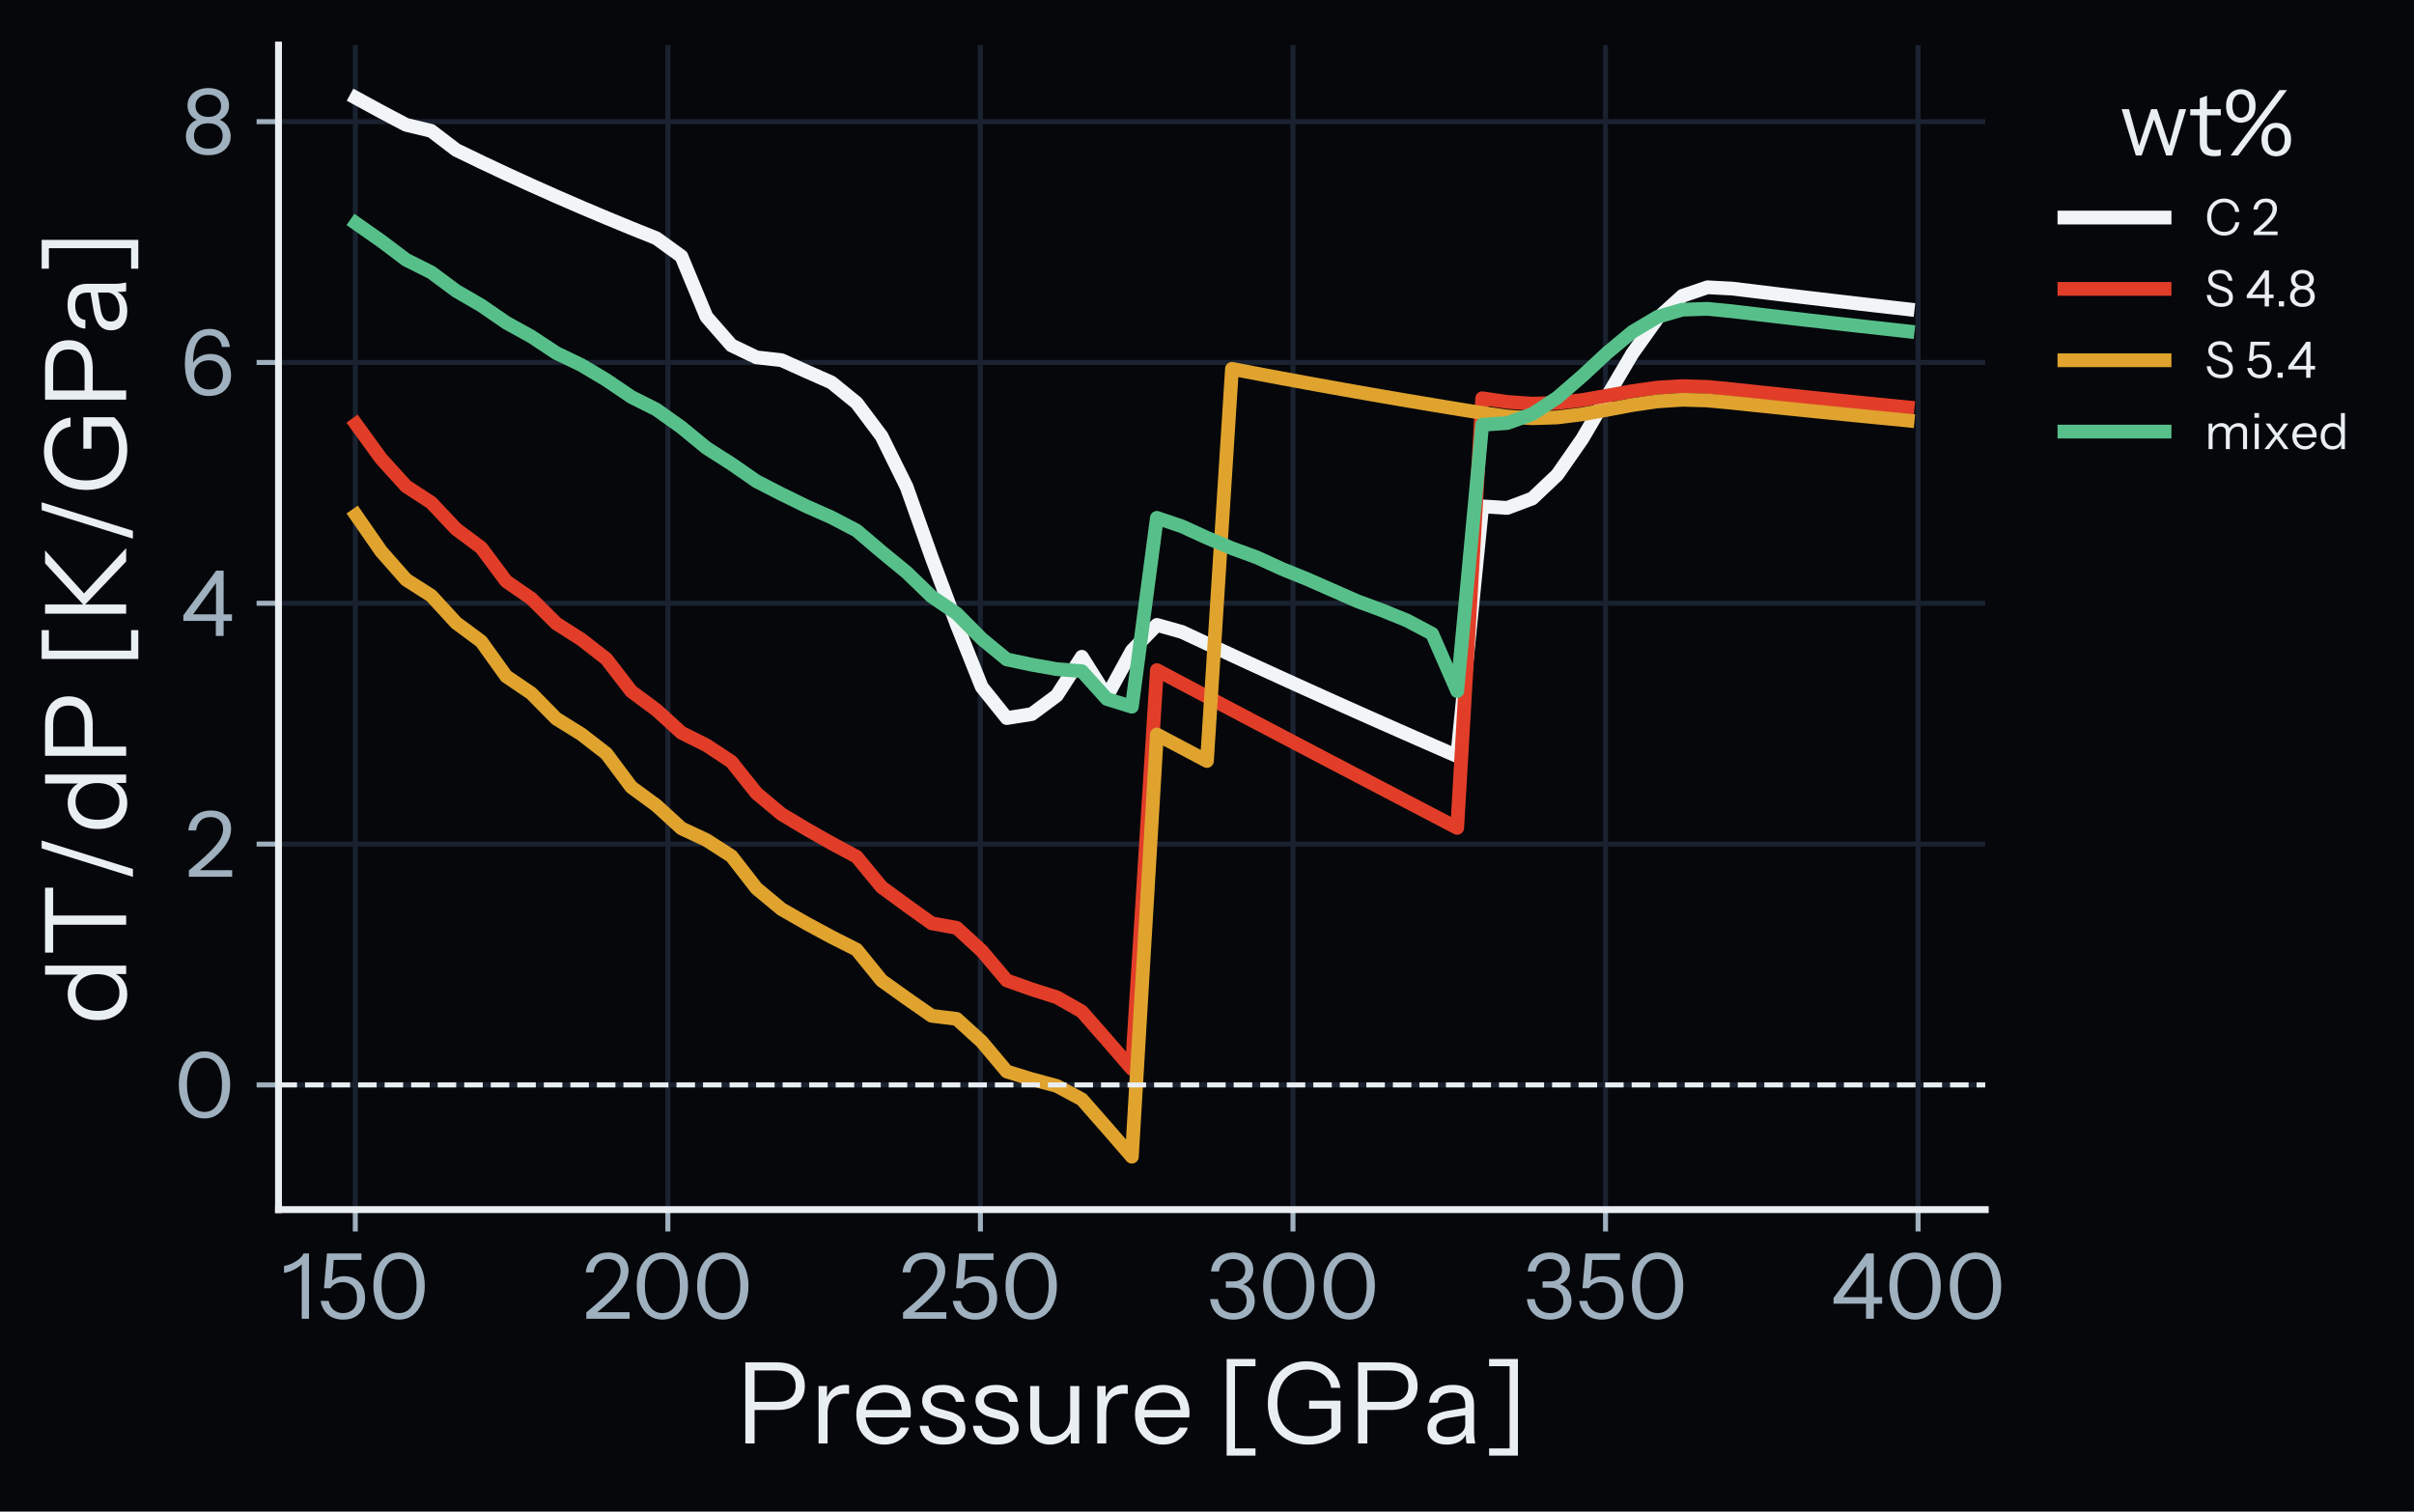
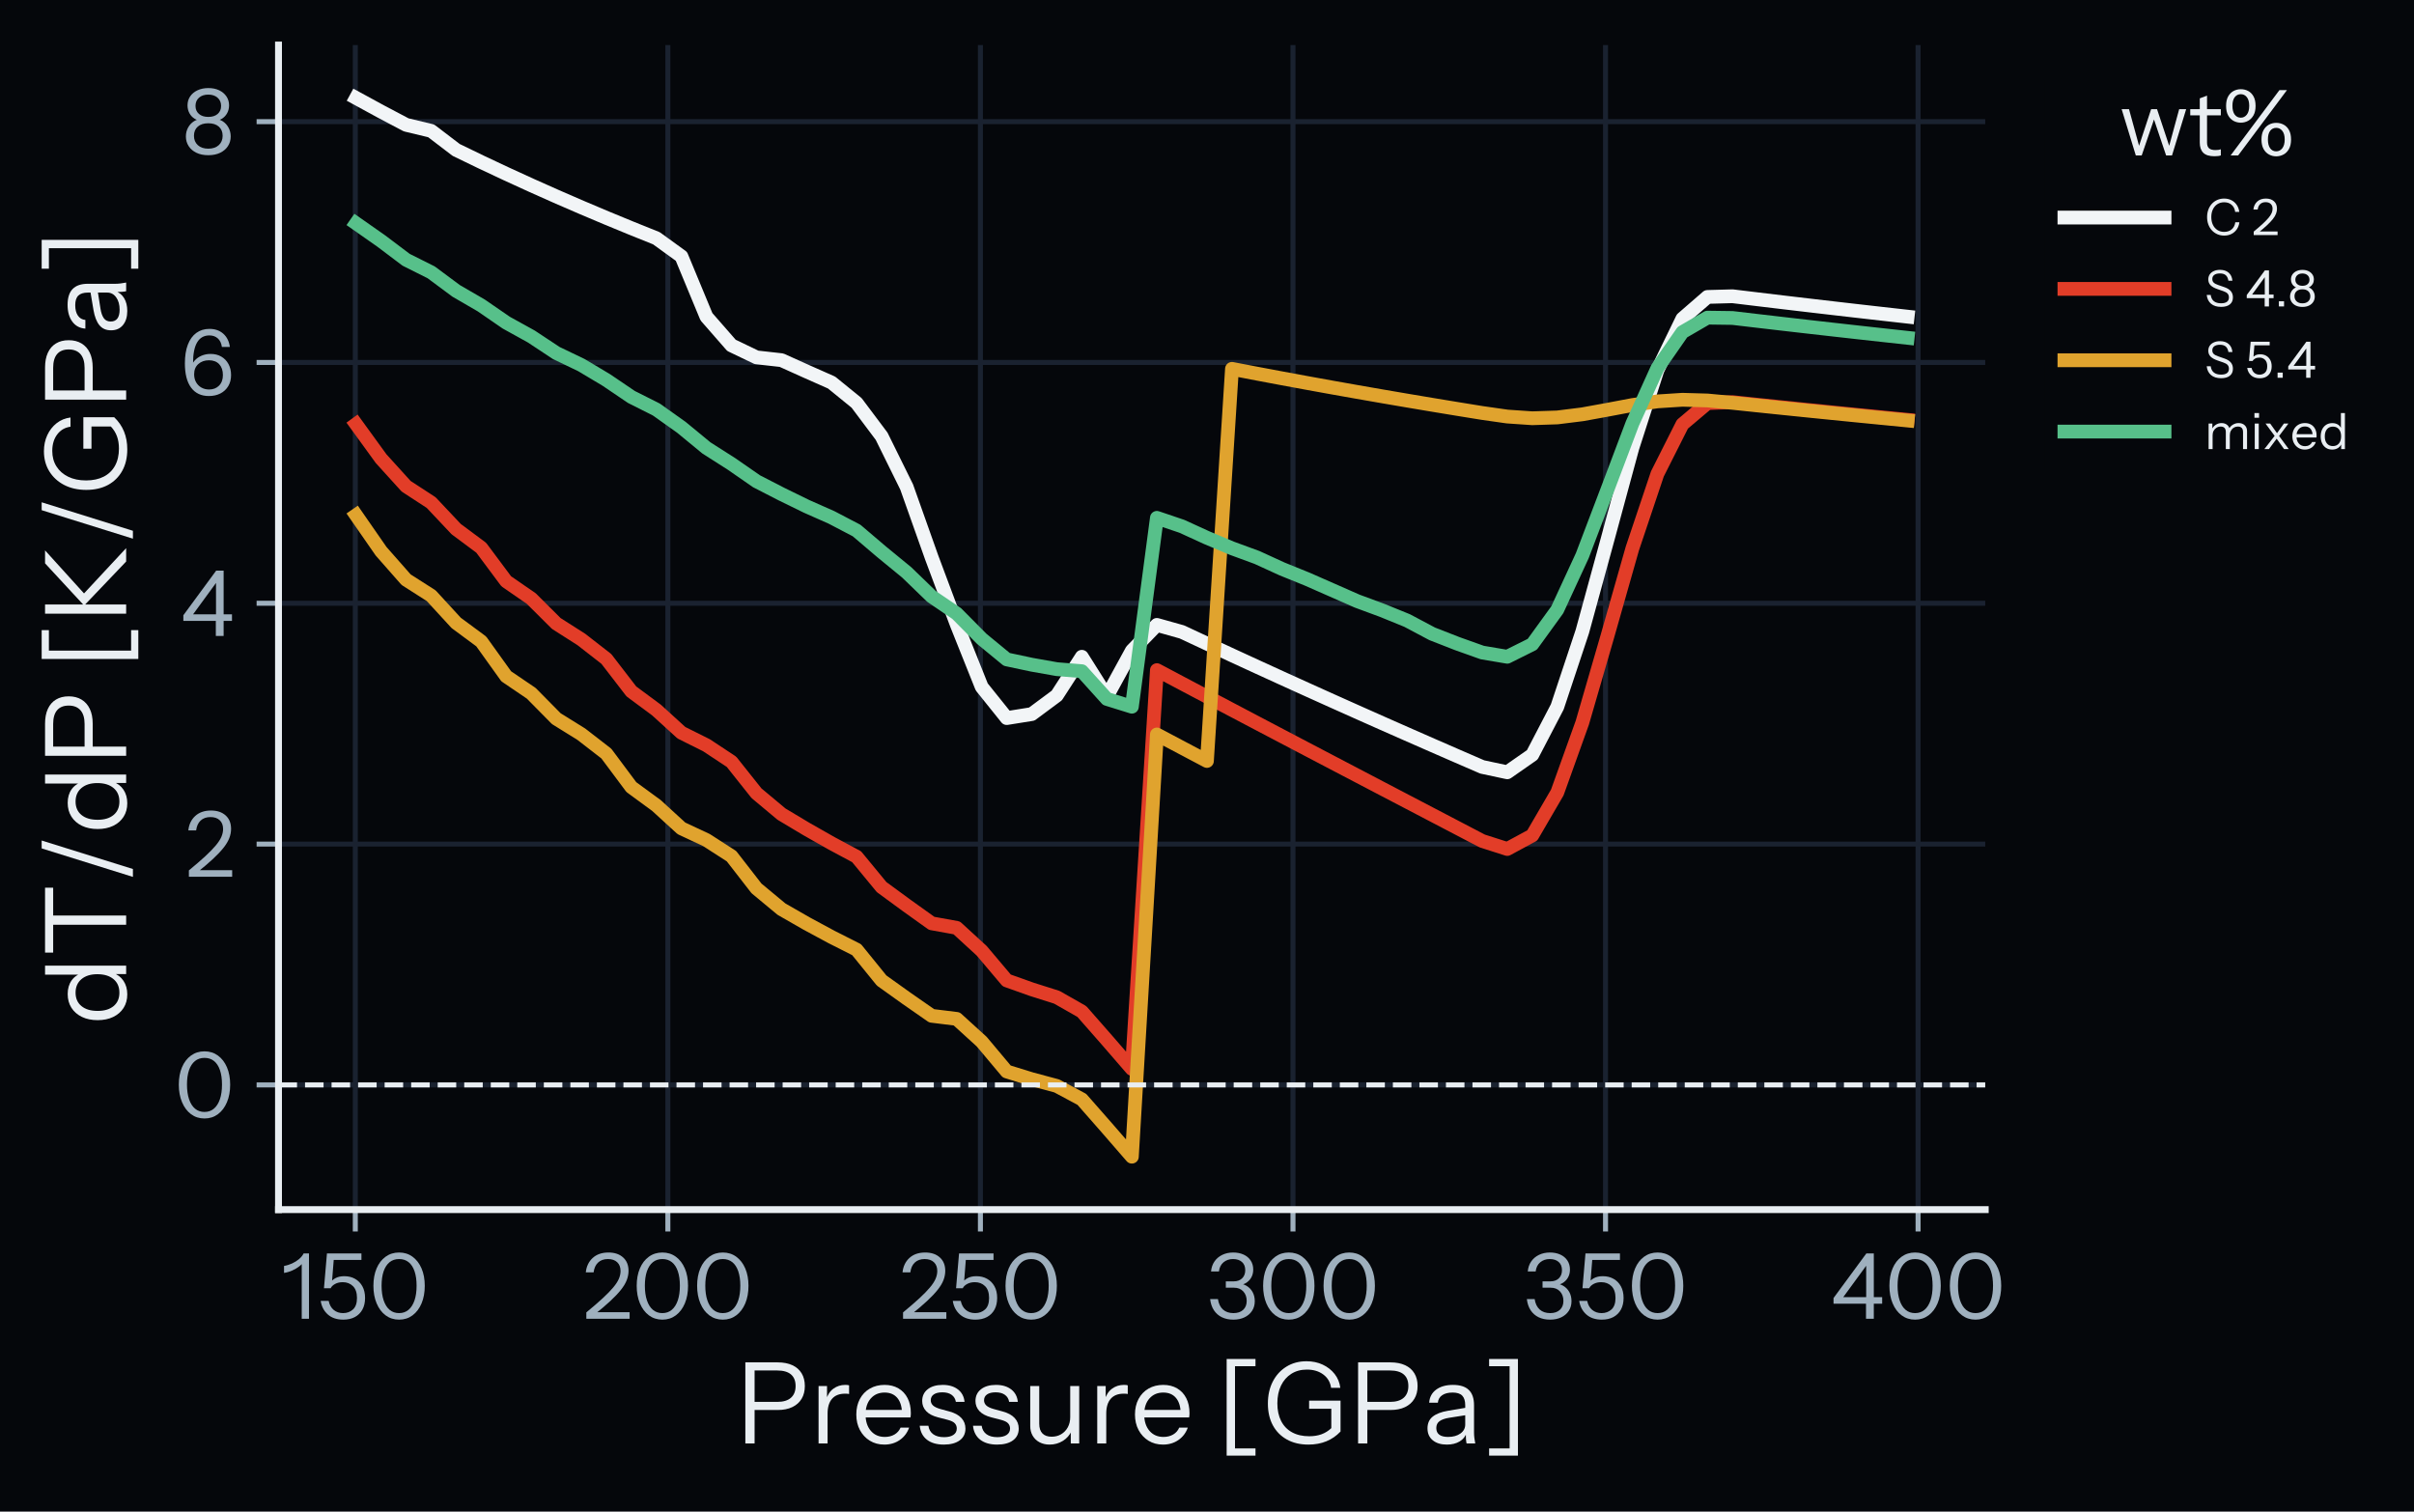
<svg xmlns="http://www.w3.org/2000/svg" xmlns:xlink="http://www.w3.org/1999/xlink" width="385.764pt" height="241.579pt" viewBox="0 0 385.764 241.579" version="1.1">
  <defs>
    <style type="text/css">*{stroke-linejoin: round; stroke-linecap: butt}</style>
  </defs>
  <g id="figure_1">
    <g id="patch_1">
      <path d="M 0 241.579  L 385.764 241.579  L 385.764 0  L 0 0  z " style="fill: #05070b" />
    </g>
    <g id="axes_1">
      <g id="patch_2">
        <path d="M 44.506 193.316  L 317.246 193.316  L 317.246 7.2  L 44.506 7.2  z " style="fill: #05070b" />
      </g>
      <g id="matplotlib.axis_1">
        <g id="xtick_1">
          <g id="line2d_1">
            <path d="M 56.779 193.316  L 56.779 7.2  " clip-path="url(#pe876b15a32)" style="fill: none; stroke: #1a2230; stroke-width: 0.8; stroke-linecap: square" />
          </g>
          <g id="line2d_2">
            <defs>
              <path id="m2e974000b8" d="M 0 0  L 0 3.5  " style="stroke: #9fb0be; stroke-width: 0.8" />
            </defs>
            <g>
              <use xlink:href="#m2e974000b8" x="56.779" y="193.316" style="fill: #9fb0be; stroke: #9fb0be; stroke-width: 0.8" />
            </g>
          </g>
          <g id="text_1">
            <g style="fill: #9fb0be" transform="translate(44.9547 210.7564) scale(0.145 -0.145)">
              <defs>
                <path id="InstrumentSans-Regular-31" d="M 1440 0  L 1440 4083  L 1574 4051  Q 1498 3878 1280 3705  Q 1062 3533 777 3405  Q 493 3277 192 3232  L 192 3725  Q 493 3776 768 3904  Q 1043 4032 1257 4214  Q 1472 4397 1574 4608  L 1952 4608  L 1952 0  L 1440 0  z " transform="scale(0.015625)" />
                <path id="InstrumentSans-Regular-35" d="M 1869 -64  Q 1184 -64 774 304  Q 365 672 275 1261  L 838 1261  Q 922 845 1194 621  Q 1466 397 1856 397  Q 2266 397 2550 653  Q 2835 909 2835 1466  Q 2835 2022 2550 2300  Q 2266 2579 1830 2579  Q 1517 2579 1286 2451  Q 1056 2323 979 2150  L 506 2150  L 717 4608  L 3149 4608  L 3149 4147  L 1030 4147  L 1210 4339  L 1062 2483  L 941 2528  Q 1056 2720 1312 2861  Q 1568 3002 1939 3002  Q 2368 3002 2697 2816  Q 3027 2630 3216 2288  Q 3405 1946 3405 1466  Q 3405 986 3216 643  Q 3027 301 2684 118  Q 2342 -64 1869 -64  z " transform="scale(0.015625)" />
                <path id="InstrumentSans-Regular-30" d="M 2131 -64  Q 1587 -64 1180 240  Q 774 544 547 1085  Q 320 1626 320 2323  Q 320 3021 544 3549  Q 768 4077 1177 4374  Q 1587 4672 2131 4672  Q 2675 4672 3081 4374  Q 3488 4077 3715 3549  Q 3942 3021 3942 2323  Q 3942 1619 3715 1081  Q 3488 544 3081 240  Q 2675 -64 2131 -64  z M 2131 397  Q 2522 397 2797 630  Q 3072 864 3219 1296  Q 3366 1728 3366 2330  Q 3366 2925 3222 3347  Q 3078 3770 2803 3990  Q 2528 4211 2131 4211  Q 1734 4211 1459 3987  Q 1184 3763 1040 3344  Q 896 2925 896 2330  Q 896 1728 1043 1293  Q 1190 858 1465 627  Q 1741 397 2131 397  z " transform="scale(0.015625)" />
              </defs>
              <use xlink:href="#InstrumentSans-Regular-31" />
              <use xlink:href="#InstrumentSans-Regular-35" transform="translate(39.09999 0)" />
              <use xlink:href="#InstrumentSans-Regular-30" transform="translate(96.49998 0)" />
            </g>
          </g>
        </g>
        <g id="xtick_2">
          <g id="line2d_3">
            <path d="M 106.726 193.316  L 106.726 7.2  " clip-path="url(#pe876b15a32)" style="fill: none; stroke: #1a2230; stroke-width: 0.8; stroke-linecap: square" />
          </g>
          <g id="line2d_4">
            <g>
              <use xlink:href="#m2e974000b8" x="106.726" y="193.316" style="fill: #9fb0be; stroke: #9fb0be; stroke-width: 0.8" />
            </g>
          </g>
          <g id="text_2">
            <g style="fill: #9fb0be" transform="translate(93.11884 210.7564) scale(0.145 -0.145)">
              <defs>
                <path id="InstrumentSans-Regular-32" d="M 256 0  L 256 448  Q 947 1018 1411 1446  Q 1875 1875 2153 2208  Q 2432 2541 2550 2819  Q 2669 3098 2669 3366  Q 2669 3763 2432 3987  Q 2195 4211 1779 4211  Q 1350 4211 1088 3968  Q 826 3725 768 3270  L 218 3270  Q 282 3898 701 4285  Q 1120 4672 1818 4672  Q 2464 4672 2848 4326  Q 3232 3981 3232 3379  Q 3232 3053 3107 2726  Q 2982 2400 2697 2041  Q 2413 1683 1949 1251  Q 1485 819 800 275  L 678 461  L 3309 461  L 3309 0  L 256 0  z " transform="scale(0.015625)" />
              </defs>
              <use xlink:href="#InstrumentSans-Regular-32" />
              <use xlink:href="#InstrumentSans-Regular-30" transform="translate(54.49999 0)" />
              <use xlink:href="#InstrumentSans-Regular-30" transform="translate(121.1 0)" />
            </g>
          </g>
        </g>
        <g id="xtick_3">
          <g id="line2d_5">
            <path d="M 156.673 193.316  L 156.673 7.2  " clip-path="url(#pe876b15a32)" style="fill: none; stroke: #1a2230; stroke-width: 0.8; stroke-linecap: square" />
          </g>
          <g id="line2d_6">
            <g>
              <use xlink:href="#m2e974000b8" x="156.673" y="193.316" style="fill: #9fb0be; stroke: #9fb0be; stroke-width: 0.8" />
            </g>
          </g>
          <g id="text_3">
            <g style="fill: #9fb0be" transform="translate(143.7321 210.7564) scale(0.145 -0.145)">
              <use xlink:href="#InstrumentSans-Regular-32" />
              <use xlink:href="#InstrumentSans-Regular-35" transform="translate(54.49999 0)" />
              <use xlink:href="#InstrumentSans-Regular-30" transform="translate(111.9 0)" />
            </g>
          </g>
        </g>
        <g id="xtick_4">
          <g id="line2d_7">
            <path d="M 206.621 193.316  L 206.621 7.2  " clip-path="url(#pe876b15a32)" style="fill: none; stroke: #1a2230; stroke-width: 0.8; stroke-linecap: square" />
          </g>
          <g id="line2d_8">
            <g>
              <use xlink:href="#m2e974000b8" x="206.621" y="193.316" style="fill: #9fb0be; stroke: #9fb0be; stroke-width: 0.8" />
            </g>
          </g>
          <g id="text_4">
            <g style="fill: #9fb0be" transform="translate(192.8025 210.7564) scale(0.145 -0.145)">
              <defs>
                <path id="InstrumentSans-Regular-33" d="M 1894 -64  Q 1434 -64 1085 105  Q 736 275 521 601  Q 307 928 256 1389  L 806 1389  Q 877 909 1158 653  Q 1440 397 1901 397  Q 2336 397 2585 627  Q 2835 858 2835 1254  Q 2835 1670 2592 1929  Q 2349 2189 1939 2189  L 1363 2189  L 1363 2637  L 1920 2637  Q 2291 2637 2512 2851  Q 2733 3066 2733 3424  Q 2733 3802 2499 4006  Q 2266 4211 1869 4211  Q 1478 4211 1203 3984  Q 928 3757 877 3334  L 320 3334  Q 358 3744 563 4041  Q 768 4339 1110 4505  Q 1453 4672 1882 4672  Q 2298 4672 2618 4525  Q 2938 4378 3117 4106  Q 3296 3834 3296 3469  Q 3296 3142 3149 2892  Q 3002 2643 2749 2502  Q 2496 2362 2170 2362  L 2131 2496  Q 2522 2496 2806 2333  Q 3091 2170 3248 1888  Q 3405 1606 3405 1235  Q 3405 851 3213 556  Q 3021 262 2681 99  Q 2342 -64 1894 -64  z " transform="scale(0.015625)" />
              </defs>
              <use xlink:href="#InstrumentSans-Regular-33" />
              <use xlink:href="#InstrumentSans-Regular-30" transform="translate(57.39999 0)" />
              <use xlink:href="#InstrumentSans-Regular-30" transform="translate(124 0)" />
            </g>
          </g>
        </g>
        <g id="xtick_5">
          <g id="line2d_9">
            <path d="M 256.568 193.316  L 256.568 7.2  " clip-path="url(#pe876b15a32)" style="fill: none; stroke: #1a2230; stroke-width: 0.8; stroke-linecap: square" />
          </g>
          <g id="line2d_10">
            <g>
              <use xlink:href="#m2e974000b8" x="256.568" y="193.316" style="fill: #9fb0be; stroke: #9fb0be; stroke-width: 0.8" />
            </g>
          </g>
          <g id="text_5">
            <g style="fill: #9fb0be" transform="translate(243.4158 210.7564) scale(0.145 -0.145)">
              <use xlink:href="#InstrumentSans-Regular-33" />
              <use xlink:href="#InstrumentSans-Regular-35" transform="translate(57.39999 0)" />
              <use xlink:href="#InstrumentSans-Regular-30" transform="translate(114.8 0)" />
            </g>
          </g>
        </g>
        <g id="xtick_6">
          <g id="line2d_11">
            <path d="M 306.515 193.316  L 306.515 7.2  " clip-path="url(#pe876b15a32)" style="fill: none; stroke: #1a2230; stroke-width: 0.8; stroke-linecap: square" />
          </g>
          <g id="line2d_12">
            <g>
              <use xlink:href="#m2e974000b8" x="306.515" y="193.316" style="fill: #9fb0be; stroke: #9fb0be; stroke-width: 0.8" />
            </g>
          </g>
          <g id="text_6">
            <g style="fill: #9fb0be" transform="translate(292.5088 210.7564) scale(0.145 -0.145)">
              <defs>
                <path id="InstrumentSans-Regular-34" d="M 2509 0  L 2509 1216  L 2522 1344  L 2522 3974  L 2694 3974  L 749 1312  L 576 1523  L 3648 1523  L 3648 1062  L 218 1062  L 218 1459  L 2534 4608  L 3059 4608  L 3059 0  L 2509 0  z " transform="scale(0.015625)" />
              </defs>
              <use xlink:href="#InstrumentSans-Regular-34" />
              <use xlink:href="#InstrumentSans-Regular-30" transform="translate(59.99999 0)" />
              <use xlink:href="#InstrumentSans-Regular-30" transform="translate(126.6 0)" />
            </g>
          </g>
        </g>
        <g id="text_7">
          <g style="fill: #e9eef2" transform="translate(117.5622 230.6889) scale(0.18 -0.18)">
            <defs>
              <path id="InstrumentSans-Regular-50" d="M 550 0  L 550 4608  L 2381 4608  Q 2874 4608 3219 4448  Q 3565 4288 3747 3987  Q 3930 3686 3930 3264  Q 3930 2842 3747 2538  Q 3565 2234 3219 2067  Q 2874 1901 2381 1901  L 934 1901  L 934 2362  L 2362 2362  Q 2874 2362 3139 2595  Q 3405 2829 3405 3264  Q 3405 3699 3142 3923  Q 2880 4147 2362 4147  L 1075 4147  L 1075 0  L 550 0  z " transform="scale(0.015625)" />
              <path id="InstrumentSans-Regular-72" d="M 512 0  L 512 3264  L 992 3264  L 992 2432  L 1024 2432  L 1024 0  L 512 0  z M 1024 1702  L 941 2477  Q 1056 2893 1350 3110  Q 1645 3328 2029 3328  Q 2189 3328 2246 3302  L 2246 2810  Q 2214 2822 2156 2825  Q 2099 2829 2016 2829  Q 1530 2829 1277 2537  Q 1024 2246 1024 1702  z " transform="scale(0.015625)" />
              <path id="InstrumentSans-Regular-65" d="M 1850 -64  Q 1382 -64 1024 157  Q 666 378 461 762  Q 256 1146 256 1645  Q 256 2144 457 2525  Q 659 2906 1024 3117  Q 1389 3328 1862 3328  Q 2317 3328 2653 3129  Q 2989 2931 3171 2572  Q 3354 2214 3354 1728  Q 3354 1664 3350 1606  Q 3347 1549 3334 1478  L 640 1478  L 640 1907  L 3021 1907  L 2854 1670  Q 2854 2259 2595 2576  Q 2336 2893 1862 2893  Q 1376 2893 1078 2557  Q 781 2221 781 1651  Q 781 1069 1078 720  Q 1376 371 1875 371  Q 2189 371 2425 508  Q 2662 646 2771 902  L 3258 902  Q 3098 454 2723 195  Q 2349 -64 1850 -64  z " transform="scale(0.015625)" />
              <path id="InstrumentSans-Regular-73" d="M 1619 -64  Q 1018 -64 659 214  Q 301 493 250 1005  L 742 1005  Q 787 691 1017 524  Q 1248 358 1632 358  Q 1971 358 2163 486  Q 2355 614 2355 851  Q 2355 1018 2246 1142  Q 2138 1267 1811 1350  L 1286 1485  Q 838 1600 614 1840  Q 390 2080 390 2413  Q 390 2835 704 3081  Q 1018 3328 1555 3328  Q 2086 3328 2419 3072  Q 2752 2816 2797 2362  L 2304 2362  Q 2259 2624 2060 2765  Q 1862 2906 1536 2906  Q 1222 2906 1049 2787  Q 877 2669 877 2451  Q 877 2285 1001 2163  Q 1126 2042 1421 1958  L 1933 1818  Q 2387 1696 2617 1446  Q 2848 1197 2848 845  Q 2848 416 2521 176  Q 2195 -64 1619 -64  z " transform="scale(0.015625)" />
              <path id="InstrumentSans-Regular-75" d="M 1574 -64  Q 1254 -64 1004 67  Q 755 198 614 438  Q 474 678 474 992  L 474 3264  L 986 3264  L 986 1126  Q 986 755 1168 569  Q 1350 384 1690 384  Q 1997 384 2233 525  Q 2470 666 2608 918  Q 2746 1171 2746 1498  L 2829 723  Q 2669 358 2329 147  Q 1990 -64 1574 -64  z M 2778 0  L 2778 768  L 2746 768  L 2746 3264  L 3258 3264  L 3258 0  L 2778 0  z " transform="scale(0.015625)" />
              <path id="InstrumentSans-Regular-20" transform="scale(0.015625)" />
              <path id="InstrumentSans-Regular-5b" d="M 576 -691  L 576 4800  L 2214 4800  L 2214 4390  L 1050 4390  L 1050 -282  L 2214 -282  L 2214 -691  L 576 -691  z " transform="scale(0.015625)" />
              <path id="InstrumentSans-Regular-47" d="M 2624 -64  Q 1920 -64 1401 224  Q 883 512 601 1033  Q 320 1555 320 2266  Q 320 2976 598 3517  Q 877 4058 1373 4365  Q 1869 4672 2515 4672  Q 3021 4672 3433 4480  Q 3846 4288 4112 3949  Q 4378 3610 4435 3162  L 3910 3162  Q 3846 3635 3472 3916  Q 3098 4198 2534 4198  Q 2029 4198 1651 3958  Q 1274 3718 1066 3289  Q 858 2861 858 2278  Q 858 1696 1072 1277  Q 1286 858 1692 634  Q 2099 410 2669 410  Q 3059 410 3366 522  Q 3674 634 3923 870  L 4448 678  Q 4096 307 3638 121  Q 3181 -64 2624 -64  z M 3923 678  L 3923 2170  L 4122 1971  L 2662 1971  L 2662 2432  L 4448 2432  L 4448 678  L 3923 678  z " transform="scale(0.015625)" />
              <path id="InstrumentSans-Regular-61" d="M 2515 0  Q 2490 109 2480 249  Q 2470 390 2470 608  L 2438 608  L 2438 2170  Q 2438 2541 2268 2717  Q 2099 2893 1722 2893  Q 1350 2893 1129 2742  Q 909 2592 883 2317  L 390 2317  Q 422 2790 787 3059  Q 1152 3328 1741 3328  Q 2349 3328 2643 3040  Q 2938 2752 2938 2176  L 2938 608  Q 2938 467 2957 316  Q 2976 166 3008 0  L 2515 0  z M 1395 -64  Q 890 -64 592 182  Q 294 429 294 858  Q 294 1286 588 1523  Q 883 1760 1446 1856  L 2586 2048  L 2586 1626  L 1523 1459  Q 1165 1402 979 1267  Q 794 1133 794 877  Q 794 627 963 499  Q 1133 371 1466 371  Q 1894 371 2166 566  Q 2438 762 2438 1075  L 2522 621  Q 2419 294 2121 115  Q 1824 -64 1395 -64  z " transform="scale(0.015625)" />
              <path id="InstrumentSans-Regular-5d" d="M 2022 4800  L 2022 -691  L 384 -691  L 384 -282  L 1549 -282  L 1549 4390  L 384 4390  L 384 4800  L 2022 4800  z " transform="scale(0.015625)" />
            </defs>
            <use xlink:href="#InstrumentSans-Regular-50" />
            <use xlink:href="#InstrumentSans-Regular-72" transform="translate(65.59999 0)" />
            <use xlink:href="#InstrumentSans-Regular-65" transform="translate(103.1 0)" />
            <use xlink:href="#InstrumentSans-Regular-73" transform="translate(159.5 0)" />
            <use xlink:href="#InstrumentSans-Regular-73" transform="translate(206.8 0)" />
            <use xlink:href="#InstrumentSans-Regular-75" transform="translate(254.0999 0)" />
            <use xlink:href="#InstrumentSans-Regular-72" transform="translate(312.9999 0)" />
            <use xlink:href="#InstrumentSans-Regular-65" transform="translate(350.4999 0)" />
            <use xlink:href="#InstrumentSans-Regular-20" transform="translate(406.8999 0)" />
            <use xlink:href="#InstrumentSans-Regular-5b" transform="translate(426.8999 0)" />
            <use xlink:href="#InstrumentSans-Regular-47" transform="translate(467.4999 0)" />
            <use xlink:href="#InstrumentSans-Regular-50" transform="translate(543.9999 0)" />
            <use xlink:href="#InstrumentSans-Regular-61" transform="translate(609.5999 0)" />
            <use xlink:href="#InstrumentSans-Regular-5d" transform="translate(662.8999 0)" />
          </g>
        </g>
      </g>
      <g id="matplotlib.axis_2">
        <g id="ytick_1">
          <g id="line2d_13">
            <path d="M 44.506 173.387  L 317.246 173.387  " clip-path="url(#pe876b15a32)" style="fill: none; stroke: #1a2230; stroke-width: 0.8; stroke-linecap: square" />
          </g>
          <g id="line2d_14">
            <defs>
              <path id="m2f46859ac6" d="M 0 0  L -3.5 0  " style="stroke: #9fb0be; stroke-width: 0.8" />
            </defs>
            <g>
              <use xlink:href="#m2f46859ac6" x="44.506" y="173.387" style="fill: #9fb0be; stroke: #9fb0be; stroke-width: 0.8" />
            </g>
          </g>
          <g id="text_8">
            <g style="fill: #9fb0be" transform="translate(27.85 178.6065) scale(0.145 -0.145)">
              <use xlink:href="#InstrumentSans-Regular-30" />
            </g>
          </g>
        </g>
        <g id="ytick_2">
          <g id="line2d_15">
            <path d="M 44.506 134.9  L 317.246 134.9  " clip-path="url(#pe876b15a32)" style="fill: none; stroke: #1a2230; stroke-width: 0.8; stroke-linecap: square" />
          </g>
          <g id="line2d_16">
            <g>
              <use xlink:href="#m2f46859ac6" x="44.506" y="134.9" style="fill: #9fb0be; stroke: #9fb0be; stroke-width: 0.8" />
            </g>
          </g>
          <g id="text_9">
            <g style="fill: #9fb0be" transform="translate(29.60359 140.1197) scale(0.145 -0.145)">
              <use xlink:href="#InstrumentSans-Regular-32" />
            </g>
          </g>
        </g>
        <g id="ytick_3">
          <g id="line2d_17">
            <path d="M 44.506 96.413  L 317.246 96.413  " clip-path="url(#pe876b15a32)" style="fill: none; stroke: #1a2230; stroke-width: 0.8; stroke-linecap: square" />
          </g>
          <g id="line2d_18">
            <g>
              <use xlink:href="#m2f46859ac6" x="44.506" y="96.413" style="fill: #9fb0be; stroke: #9fb0be; stroke-width: 0.8" />
            </g>
          </g>
          <g id="text_10">
            <g style="fill: #9fb0be" transform="translate(28.80609 101.6329) scale(0.145 -0.145)">
              <use xlink:href="#InstrumentSans-Regular-34" />
            </g>
          </g>
        </g>
        <g id="ytick_4">
          <g id="line2d_19">
            <path d="M 44.506 57.926  L 317.246 57.926  " clip-path="url(#pe876b15a32)" style="fill: none; stroke: #1a2230; stroke-width: 0.8; stroke-linecap: square" />
          </g>
          <g id="line2d_20">
            <g>
              <use xlink:href="#m2f46859ac6" x="44.506" y="57.926" style="fill: #9fb0be; stroke: #9fb0be; stroke-width: 0.8" />
            </g>
          </g>
          <g id="text_11">
            <g style="fill: #9fb0be" transform="translate(28.81969 63.14602) scale(0.145 -0.145)">
              <defs>
                <path id="InstrumentSans-Regular-36" d="M 2010 -64  Q 1197 -64 758 528  Q 320 1120 320 2240  Q 320 3014 528 3558  Q 736 4102 1126 4387  Q 1517 4672 2054 4672  Q 2643 4672 3027 4333  Q 3411 3994 3494 3398  L 2931 3398  Q 2874 3795 2640 4003  Q 2406 4211 2048 4211  Q 1478 4211 1187 3724  Q 896 3238 896 2266  L 896 1850  L 749 1907  Q 806 2208 1004 2432  Q 1203 2656 1497 2781  Q 1792 2906 2131 2906  Q 2566 2906 2889 2717  Q 3213 2528 3395 2192  Q 3578 1856 3578 1408  Q 3578 966 3379 633  Q 3181 301 2829 118  Q 2477 -64 2010 -64  z M 2029 397  Q 2464 397 2733 672  Q 3002 947 3002 1414  Q 3002 1901 2742 2179  Q 2483 2458 2016 2458  Q 1568 2458 1270 2195  Q 973 1933 973 1472  Q 973 1152 1110 909  Q 1248 666 1488 531  Q 1728 397 2029 397  z " transform="scale(0.015625)" />
              </defs>
              <use xlink:href="#InstrumentSans-Regular-36" />
            </g>
          </g>
        </g>
        <g id="ytick_5">
          <g id="line2d_21">
            <path d="M 44.506 19.439  L 317.246 19.439  " clip-path="url(#pe876b15a32)" style="fill: none; stroke: #1a2230; stroke-width: 0.8; stroke-linecap: square" />
          </g>
          <g id="line2d_22">
            <g>
              <use xlink:href="#m2f46859ac6" x="44.506" y="19.439" style="fill: #9fb0be; stroke: #9fb0be; stroke-width: 0.8" />
            </g>
          </g>
          <g id="text_12">
            <g style="fill: #9fb0be" transform="translate(29.06664 24.65919) scale(0.145 -0.145)">
              <defs>
                <path id="InstrumentSans-Regular-38" d="M 1862 -64  Q 1376 -64 1021 109  Q 666 282 474 582  Q 282 883 282 1254  Q 282 1600 435 1881  Q 589 2163 848 2329  Q 1107 2496 1421 2496  L 1434 2362  Q 1139 2362 902 2506  Q 666 2650 531 2899  Q 397 3149 397 3450  Q 397 3808 582 4083  Q 768 4358 1101 4515  Q 1434 4672 1869 4672  Q 2304 4672 2630 4515  Q 2957 4358 3142 4083  Q 3328 3808 3328 3456  Q 3328 3149 3193 2902  Q 3059 2656 2822 2509  Q 2586 2362 2285 2362  L 2304 2496  Q 2624 2496 2880 2329  Q 3136 2163 3289 1881  Q 3443 1600 3443 1254  Q 3443 883 3251 582  Q 3059 282 2704 109  Q 2349 -64 1862 -64  z M 1862 397  Q 2330 397 2602 646  Q 2874 896 2874 1306  Q 2874 1715 2605 1952  Q 2336 2189 1862 2189  Q 1389 2189 1120 1952  Q 851 1715 851 1306  Q 851 896 1123 646  Q 1395 397 1862 397  z M 1862 2637  Q 2285 2637 2525 2848  Q 2765 3059 2765 3411  Q 2765 3776 2515 3993  Q 2266 4211 1862 4211  Q 1453 4211 1206 3993  Q 960 3776 960 3411  Q 960 3059 1203 2848  Q 1446 2637 1862 2637  z " transform="scale(0.015625)" />
              </defs>
              <use xlink:href="#InstrumentSans-Regular-38" />
            </g>
          </g>
        </g>
        <g id="text_13">
          <g style="fill: #e9eef2" transform="translate(20.16 163.794) rotate(-90) scale(0.18 -0.18)">
            <defs>
              <path id="InstrumentSans-Regular-64" d="M 2886 0  L 2886 762  L 2950 742  Q 2829 371 2505 153  Q 2182 -64 1734 -64  Q 1293 -64 963 147  Q 634 358 451 736  Q 269 1114 269 1619  Q 269 2131 454 2515  Q 640 2899 973 3110  Q 1306 3322 1754 3322  Q 2214 3322 2528 3098  Q 2842 2874 2957 2464  L 2854 2451  L 2854 4608  L 3366 4608  L 3366 0  L 2886 0  z M 1830 384  Q 2323 384 2601 720  Q 2880 1056 2880 1638  Q 2880 2208 2598 2541  Q 2317 2874 1830 2874  Q 1344 2874 1069 2541  Q 794 2208 794 1619  Q 794 1043 1069 713  Q 1344 384 1830 384  z " transform="scale(0.015625)" />
              <path id="InstrumentSans-Regular-54" d="M 1811 0  L 1811 4147  L 230 4147  L 230 4608  L 3917 4608  L 3917 4147  L 2336 4147  L 2336 0  L 1811 0  z " transform="scale(0.015625)" />
              <path id="InstrumentSans-Regular-2f" d="M 384 -384  L 2003 4800  L 2451 4800  L 832 -384  L 384 -384  z " transform="scale(0.015625)" />
              <path id="InstrumentSans-Regular-4b" d="M 550 0  L 550 4608  L 1075 4608  L 1075 0  L 550 0  z M 1018 2394  L 3411 4608  L 4147 4608  L 1702 2394  L 1018 2394  z M 3514 0  L 1005 2394  L 1702 2394  L 4275 0  L 3514 0  z " transform="scale(0.015625)" />
            </defs>
            <use xlink:href="#InstrumentSans-Regular-64" />
            <use xlink:href="#InstrumentSans-Regular-54" transform="translate(60.59999 0)" />
            <use xlink:href="#InstrumentSans-Regular-2f" transform="translate(125.4 0)" />
            <use xlink:href="#InstrumentSans-Regular-64" transform="translate(169.7 0)" />
            <use xlink:href="#InstrumentSans-Regular-50" transform="translate(230.3 0)" />
            <use xlink:href="#InstrumentSans-Regular-20" transform="translate(295.8999 0)" />
            <use xlink:href="#InstrumentSans-Regular-5b" transform="translate(315.8999 0)" />
            <use xlink:href="#InstrumentSans-Regular-4b" transform="translate(356.4999 0)" />
            <use xlink:href="#InstrumentSans-Regular-2f" transform="translate(425.6999 0)" />
            <use xlink:href="#InstrumentSans-Regular-47" transform="translate(469.9999 0)" />
            <use xlink:href="#InstrumentSans-Regular-50" transform="translate(546.4999 0)" />
            <use xlink:href="#InstrumentSans-Regular-61" transform="translate(612.0999 0)" />
            <use xlink:href="#InstrumentSans-Regular-5d" transform="translate(665.3999 0)" />
          </g>
        </g>
      </g>
      <g id="line2d_23">
-         <path d="M 56.903 15.66  L 60.902 17.839  L 64.902 19.952  L 68.901 20.912  L 72.9 23.964  L 76.899 25.899  L 80.898 27.78  L 84.897 29.611  L 88.896 31.393  L 92.895 33.128  L 96.894 34.82  L 100.894 36.469  L 104.893 38.077  L 108.892 40.973  L 112.891 50.618  L 116.89 55.194  L 120.889 57.113  L 124.888 57.561  L 128.887 59.364  L 132.886 61.137  L 136.886 64.389  L 140.885 69.719  L 144.884 77.82  L 148.883 89.088  L 152.882 99.777  L 156.881 109.778  L 160.88 114.761  L 164.879 114.121  L 168.879 111.153  L 172.878 104.965  L 176.877 111.303  L 180.876 103.988  L 184.875 99.868  L 188.874 100.993  L 192.873 102.863  L 196.872 104.719  L 200.871 106.56  L 204.871 108.388  L 208.87 110.202  L 212.869 112.004  L 216.868 113.793  L 220.867 115.571  L 224.866 117.336  L 228.865 119.091  L 232.864 120.835  L 236.863 80.92  L 240.863 81.173  L 244.862 79.667  L 248.861 75.877  L 252.86 70.128  L 256.859 63.296  L 260.858 56.512  L 264.857 50.896  L 268.856 47.281  L 272.855 45.912  L 276.855 46.124  L 280.854 46.614  L 284.853 47.097  L 288.852 47.573  L 292.851 48.044  L 296.85 48.509  L 300.849 48.968  L 304.848 49.421  " clip-path="url(#pe876b15a32)" style="fill: none; stroke: #f2f5f7; stroke-width: 2.2; stroke-linecap: square" />
+         <path d="M 56.903 15.66  L 60.902 17.839  L 64.902 19.952  L 68.901 20.912  L 72.9 23.964  L 76.899 25.899  L 80.898 27.78  L 84.897 29.611  L 88.896 31.393  L 92.895 33.128  L 96.894 34.82  L 100.894 36.469  L 104.893 38.077  L 108.892 40.973  L 112.891 50.618  L 116.89 55.194  L 120.889 57.113  L 124.888 57.561  L 128.887 59.364  L 132.886 61.137  L 136.886 64.389  L 140.885 69.719  L 144.884 77.82  L 148.883 89.088  L 152.882 99.777  L 156.881 109.778  L 160.88 114.761  L 164.879 114.121  L 168.879 111.153  L 172.878 104.965  L 176.877 111.303  L 180.876 103.988  L 184.875 99.868  L 188.874 100.993  L 192.873 102.863  L 196.872 104.719  L 200.871 106.56  L 204.871 108.388  L 208.87 110.202  L 212.869 112.004  L 216.868 113.793  L 220.867 115.571  L 224.866 117.336  L 228.865 119.091  L 232.864 120.835  L 236.863 122.568  L 240.863 123.424  L 244.862 120.636  L 248.861 112.959  L 252.86 100.929  L 256.859 86.323  L 260.858 71.575  L 264.857 59.158  L 268.856 50.927  L 272.855 47.455  L 276.855 47.345  L 280.854 47.829  L 284.853 48.308  L 288.852 48.78  L 292.851 49.246  L 296.85 49.706  L 300.849 50.161  L 304.848 50.61  " clip-path="url(#pe876b15a32)" style="fill: none; stroke: #f2f5f7; stroke-width: 2.2; stroke-linecap: square" />
      </g>
      <g id="line2d_24">
-         <path d="M 56.903 67.79  L 60.902 73.301  L 64.902 77.712  L 68.901 80.319  L 72.9 84.562  L 76.899 87.537  L 80.898 92.901  L 84.897 95.66  L 88.896 99.642  L 92.895 102.192  L 96.894 105.305  L 100.894 110.5  L 104.893 113.461  L 108.892 117.103  L 112.891 119.099  L 116.89 121.743  L 120.889 126.77  L 124.888 130.111  L 128.887 132.503  L 132.886 134.773  L 136.886 136.916  L 140.885 141.772  L 144.884 144.702  L 148.883 147.564  L 152.882 148.286  L 156.881 151.954  L 160.88 156.687  L 164.879 158.11  L 168.879 159.378  L 172.878 161.652  L 176.877 166.209  L 180.876 170.829  L 184.875 107.098  L 188.874 109.22  L 192.873 111.336  L 196.872 113.447  L 200.871 115.553  L 204.871 117.655  L 208.87 119.754  L 212.869 121.85  L 216.868 123.944  L 220.867 126.037  L 224.866 128.128  L 228.865 130.219  L 232.864 132.31  L 236.863 63.651  L 240.863 64.23  L 244.862 64.515  L 248.861 64.404  L 252.86 63.931  L 256.859 63.233  L 260.858 62.505  L 264.857 61.946  L 268.856 61.706  L 272.855 61.833  L 276.855 62.219  L 280.854 62.647  L 284.853 63.069  L 288.852 63.485  L 292.851 63.896  L 296.85 64.302  L 300.849 64.703  L 304.848 65.099  " clip-path="url(#pe876b15a32)" style="fill: none; stroke: #e23d28; stroke-width: 2.2; stroke-linecap: square" />
+         <path d="M 56.903 67.79  L 60.902 73.301  L 64.902 77.712  L 68.901 80.319  L 72.9 84.562  L 76.899 87.537  L 80.898 92.901  L 84.897 95.66  L 88.896 99.642  L 92.895 102.192  L 96.894 105.305  L 100.894 110.5  L 104.893 113.461  L 108.892 117.103  L 112.891 119.099  L 116.89 121.743  L 120.889 126.77  L 124.888 130.111  L 128.887 132.503  L 132.886 134.773  L 136.886 136.916  L 140.885 141.772  L 144.884 144.702  L 148.883 147.564  L 152.882 148.286  L 156.881 151.954  L 160.88 156.687  L 164.879 158.11  L 168.879 159.378  L 172.878 161.652  L 176.877 166.209  L 180.876 170.829  L 184.875 107.098  L 188.874 109.22  L 192.873 111.336  L 196.872 113.447  L 200.871 115.553  L 204.871 117.655  L 208.87 119.754  L 212.869 121.85  L 216.868 123.944  L 220.867 126.037  L 224.866 128.128  L 228.865 130.219  L 232.864 132.31  L 236.863 134.401  L 240.863 135.682  L 244.862 133.519  L 248.861 126.648  L 252.86 115.491  L 256.859 101.707  L 260.858 87.647  L 264.857 75.734  L 268.856 67.8  L 272.855 64.423  L 276.855 64.271  L 280.854 64.691  L 284.853 65.105  L 288.852 65.514  L 292.851 65.917  L 296.85 66.316  L 300.849 66.709  L 304.848 67.098  " clip-path="url(#pe876b15a32)" style="fill: none; stroke: #e23d28; stroke-width: 2.2; stroke-linecap: square" />
      </g>
      <g id="line2d_25">
        <path d="M 56.903 82.339  L 60.902 88.103  L 64.902 92.646  L 68.901 95.198  L 72.9 99.552  L 76.899 102.508  L 80.898 108.085  L 84.897 110.801  L 88.896 114.853  L 92.895 117.336  L 96.894 120.434  L 100.894 125.797  L 104.893 128.723  L 108.892 132.383  L 112.891 134.256  L 116.89 136.83  L 120.889 141.979  L 124.888 145.298  L 128.887 147.59  L 132.886 149.749  L 136.886 151.771  L 140.885 156.703  L 144.884 159.562  L 148.883 162.343  L 152.882 162.836  L 156.881 166.475  L 160.88 171.241  L 164.879 172.478  L 168.879 173.551  L 172.878 175.693  L 176.877 180.248  L 180.876 184.857  L 184.875 117.38  L 188.874 119.501  L 192.873 121.614  L 196.872 58.948  L 200.871 59.715  L 204.871 60.467  L 208.87 61.205  L 212.869 61.929  L 216.868 62.639  L 220.867 63.336  L 224.866 64.02  L 228.865 64.692  L 232.864 65.352  L 236.863 66  L 240.863 66.57  L 244.862 66.844  L 248.861 66.713  L 252.86 66.215  L 256.859 65.489  L 260.858 64.733  L 264.857 64.148  L 268.856 63.889  L 272.855 64.003  L 276.855 64.379  L 280.854 64.798  L 284.853 65.212  L 288.852 65.621  L 292.851 66.024  L 296.85 66.422  L 300.849 66.815  L 304.848 67.204  " clip-path="url(#pe876b15a32)" style="fill: none; stroke: #e0a32e; stroke-width: 2.2; stroke-linecap: square" />
      </g>
      <g id="line2d_26">
-         <path d="M 56.903 35.7  L 60.902 38.502  L 64.902 41.518  L 68.901 43.522  L 72.9 46.491  L 76.899 48.811  L 80.898 51.563  L 84.897 53.775  L 88.896 56.419  L 92.895 58.339  L 96.894 60.729  L 100.894 63.438  L 104.893 65.453  L 108.892 68.296  L 112.891 71.588  L 116.89 74.138  L 120.889 76.91  L 124.888 78.968  L 128.887 80.923  L 132.886 82.695  L 136.886 84.787  L 140.885 88.191  L 144.884 91.47  L 148.883 95.337  L 152.882 98.053  L 156.881 102.093  L 160.88 105.382  L 164.879 106.233  L 168.879 106.941  L 172.878 107.268  L 176.877 111.701  L 180.876 112.944  L 184.875 82.759  L 188.874 84.117  L 192.873 85.946  L 196.872 87.623  L 200.871 89.092  L 204.871 90.923  L 208.87 92.544  L 212.869 94.303  L 216.868 96.064  L 220.867 97.543  L 224.866 99.172  L 228.865 101.296  L 232.864 110.445  L 236.863 67.884  L 240.863 67.612  L 244.862 66.175  L 248.861 63.545  L 252.86 60.081  L 256.859 56.364  L 260.858 53.039  L 264.857 50.654  L 268.856 49.485  L 272.855 49.357  L 276.855 49.751  L 280.854 50.226  L 284.853 50.695  L 288.852 51.159  L 292.851 51.616  L 296.85 52.067  L 300.849 52.513  L 304.848 52.954  " clip-path="url(#pe876b15a32)" style="fill: none; stroke: #57c08a; stroke-width: 2.2; stroke-linecap: square" />
+         <path d="M 56.903 35.7  L 60.902 38.502  L 64.902 41.518  L 68.901 43.522  L 72.9 46.491  L 76.899 48.811  L 80.898 51.563  L 84.897 53.775  L 88.896 56.419  L 92.895 58.339  L 96.894 60.729  L 100.894 63.438  L 104.893 65.453  L 108.892 68.296  L 112.891 71.588  L 116.89 74.138  L 120.889 76.91  L 124.888 78.968  L 128.887 80.923  L 132.886 82.695  L 136.886 84.787  L 140.885 88.191  L 144.884 91.47  L 148.883 95.337  L 152.882 98.053  L 156.881 102.093  L 160.88 105.382  L 164.879 106.233  L 168.879 106.941  L 172.878 107.268  L 176.877 111.701  L 180.876 112.944  L 184.875 82.759  L 188.874 84.117  L 192.873 85.946  L 196.872 87.623  L 200.871 89.092  L 204.871 90.923  L 208.87 92.544  L 212.869 94.303  L 216.868 96.064  L 220.867 97.543  L 224.866 99.172  L 228.865 101.296  L 232.864 102.859  L 236.863 104.285  L 240.863 104.961  L 244.862 102.968  L 248.861 97.447  L 252.86 88.786  L 256.859 78.272  L 260.858 67.687  L 264.857 58.844  L 268.856 53.084  L 272.855 50.763  L 276.855 50.817  L 280.854 51.288  L 284.853 51.753  L 288.852 52.213  L 292.851 52.666  L 296.85 53.114  L 300.849 53.556  L 304.848 53.993  " clip-path="url(#pe876b15a32)" style="fill: none; stroke: #57c08a; stroke-width: 2.2; stroke-linecap: square" />
      </g>
      <g id="line2d_27">
        <path d="M 44.506 173.387  L 317.246 173.387  " clip-path="url(#pe876b15a32)" style="fill: none; stroke-dasharray: 2.96,1.28; stroke-dashoffset: 0; stroke: #e9eef2; stroke-width: 0.8" />
      </g>
      <g id="patch_3">
        <path d="M 44.506 193.316  L 44.506 7.2  " style="fill: none; stroke: #e9eef2; stroke-width: 1.1; stroke-linejoin: miter; stroke-linecap: square" />
      </g>
      <g id="patch_4">
        <path d="M 44.506 193.316  L 317.246 193.316  " style="fill: none; stroke: #e9eef2; stroke-width: 1.1; stroke-linejoin: miter; stroke-linecap: square" />
      </g>
      <g id="legend_1">
        <g id="patch_5">
          <path d="M 328.3 76.612  L 376.964 76.612  Q 378.564 76.612 378.564 75.013  L 378.564 12.8  Q 378.564 11.2 376.964 11.2  L 328.3 11.2  Q 326.7 11.2 326.7 12.8  L 326.7 75.013  Q 326.7 76.612 328.3 76.612  z " style="fill: #05070b" />
        </g>
        <g id="text_14">
          <g style="fill: #e9eef2" transform="translate(338.6397 24.84) scale(0.145 -0.145)">
            <defs>
              <path id="InstrumentSans-Regular-77" d="M 1178 0  L 179 3264  L 698 3264  L 1466 467  L 1338 467  L 2259 3264  L 2675 3264  L 3603 467  L 3475 467  L 4237 3264  L 4730 3264  L 3731 0  L 3315 0  L 2394 2733  L 2528 2733  L 1594 0  L 1178 0  z " transform="scale(0.015625)" />
              <path id="InstrumentSans-Regular-74" d="M 1818 -58  Q 1274 -58 1027 188  Q 781 435 781 902  L 781 4026  L 1293 4218  L 1293 909  Q 1293 634 1433 506  Q 1574 378 1894 378  Q 2022 378 2115 394  Q 2208 410 2266 435  L 2266 0  Q 2202 -26 2083 -42  Q 1965 -58 1818 -58  z M 109 2829  L 109 3264  L 2266 3264  L 2266 2829  L 109 2829  z " transform="scale(0.015625)" />
              <path id="InstrumentSans-Regular-25" d="M 544 0  L 3987 4608  L 4518 4608  L 1075 0  L 544 0  z M 3757 -64  Q 3488 -64 3251 64  Q 3014 192 2867 454  Q 2720 717 2720 1120  Q 2720 1523 2864 1782  Q 3008 2042 3245 2170  Q 3482 2298 3757 2298  Q 4045 2298 4285 2170  Q 4525 2042 4665 1782  Q 4806 1523 4806 1120  Q 4806 717 4659 454  Q 4512 192 4272 64  Q 4032 -64 3757 -64  z M 3757 288  Q 4019 288 4188 505  Q 4358 723 4358 1126  Q 4358 1523 4188 1734  Q 4019 1946 3757 1946  Q 3494 1946 3334 1738  Q 3174 1530 3174 1126  Q 3174 717 3334 502  Q 3494 288 3757 288  z M 1261 2310  Q 986 2310 749 2438  Q 512 2566 368 2828  Q 224 3091 224 3494  Q 224 3898 368 4157  Q 512 4416 749 4544  Q 986 4672 1261 4672  Q 1549 4672 1785 4544  Q 2022 4416 2163 4157  Q 2304 3898 2304 3494  Q 2304 3091 2157 2828  Q 2010 2566 1773 2438  Q 1536 2310 1261 2310  z M 1261 2662  Q 1517 2662 1686 2876  Q 1856 3091 1856 3501  Q 1856 3898 1689 4109  Q 1523 4320 1261 4320  Q 998 4320 835 4112  Q 672 3904 672 3501  Q 672 3091 835 2876  Q 998 2662 1261 2662  z " transform="scale(0.015625)" />
            </defs>
            <use xlink:href="#InstrumentSans-Regular-77" />
            <use xlink:href="#InstrumentSans-Regular-74" transform="translate(76.69998 0)" />
            <use xlink:href="#InstrumentSans-Regular-25" transform="translate(114.4 0)" />
          </g>
        </g>
        <g id="line2d_28">
          <path d="M 329.9 34.773  L 337.9 34.773  L 345.9 34.773  " style="fill: none; stroke: #f2f5f7; stroke-width: 2.2; stroke-linecap: square" />
        </g>
        <g id="text_15">
          <g style="fill: #e9eef2" transform="translate(352.3004 37.5725) scale(0.08 -0.08)">
            <defs>
              <path id="InstrumentSans-Regular-43" d="M 2502 -64  Q 2029 -64 1629 112  Q 1229 288 934 605  Q 640 922 480 1354  Q 320 1786 320 2304  Q 320 2822 480 3254  Q 640 3686 931 4003  Q 1222 4320 1622 4496  Q 2022 4672 2496 4672  Q 3014 4672 3427 4461  Q 3840 4250 4105 3866  Q 4371 3482 4435 2970  L 3910 2970  Q 3834 3539 3459 3868  Q 3085 4198 2502 4198  Q 2010 4198 1638 3958  Q 1267 3718 1062 3292  Q 858 2867 858 2304  Q 858 1741 1062 1315  Q 1267 890 1638 650  Q 2010 410 2496 410  Q 3091 410 3472 742  Q 3853 1075 3923 1638  L 4448 1638  Q 4384 1126 4118 742  Q 3853 358 3440 147  Q 3027 -64 2502 -64  z " transform="scale(0.015625)" />
            </defs>
            <use xlink:href="#InstrumentSans-Regular-43" />
            <use xlink:href="#InstrumentSans-Regular-20" transform="translate(74.09999 0)" />
            <use xlink:href="#InstrumentSans-Regular-32" transform="translate(94.09998 0)" />
          </g>
        </g>
        <g id="line2d_29">
          <path d="M 329.9 46.172  L 337.9 46.172  L 345.9 46.172  " style="fill: none; stroke: #e23d28; stroke-width: 2.2; stroke-linecap: square" />
        </g>
        <g id="text_16">
          <g style="fill: #e9eef2" transform="translate(352.3004 48.9725) scale(0.08 -0.08)">
            <defs>
              <path id="InstrumentSans-Regular-53" d="M 2112 -58  Q 1306 -58 829 339  Q 352 736 269 1472  L 781 1472  Q 851 941 1184 672  Q 1517 403 2106 403  Q 2605 403 2857 592  Q 3110 781 3110 1146  Q 3110 1459 2937 1644  Q 2765 1830 2400 1952  L 1626 2221  Q 1037 2426 755 2717  Q 474 3008 474 3456  Q 474 3827 659 4099  Q 845 4371 1184 4524  Q 1523 4678 1971 4678  Q 2662 4678 3078 4316  Q 3494 3955 3558 3290  L 3046 3290  Q 2963 3770 2704 3994  Q 2445 4218 1958 4218  Q 1498 4218 1242 4032  Q 986 3846 986 3507  Q 986 3219 1165 3046  Q 1344 2874 1722 2746  L 2547 2458  Q 3085 2272 3353 1955  Q 3622 1638 3622 1152  Q 3622 576 3228 259  Q 2835 -58 2112 -58  z " transform="scale(0.015625)" />
              <path id="InstrumentSans-Regular-2e" d="M 486 0  L 486 659  L 1146 659  L 1146 0  L 486 0  z " transform="scale(0.015625)" />
            </defs>
            <use xlink:href="#InstrumentSans-Regular-53" />
            <use xlink:href="#InstrumentSans-Regular-20" transform="translate(60.79999 0)" />
            <use xlink:href="#InstrumentSans-Regular-34" transform="translate(80.79997 0)" />
            <use xlink:href="#InstrumentSans-Regular-2e" transform="translate(140.8 0)" />
            <use xlink:href="#InstrumentSans-Regular-38" transform="translate(166.2999 0)" />
          </g>
        </g>
        <g id="line2d_30">
          <path d="M 329.9 57.572  L 337.9 57.572  L 345.9 57.572  " style="fill: none; stroke: #e0a32e; stroke-width: 2.2; stroke-linecap: square" />
        </g>
        <g id="text_17">
          <g style="fill: #e9eef2" transform="translate(352.3004 60.3725) scale(0.08 -0.08)">
            <use xlink:href="#InstrumentSans-Regular-53" />
            <use xlink:href="#InstrumentSans-Regular-20" transform="translate(60.79999 0)" />
            <use xlink:href="#InstrumentSans-Regular-35" transform="translate(80.79997 0)" />
            <use xlink:href="#InstrumentSans-Regular-2e" transform="translate(138.2 0)" />
            <use xlink:href="#InstrumentSans-Regular-34" transform="translate(163.7 0)" />
          </g>
        </g>
        <g id="line2d_31">
          <path d="M 329.9 68.972  L 337.9 68.972  L 345.9 68.972  " style="fill: none; stroke: #57c08a; stroke-width: 2.2; stroke-linecap: square" />
        </g>
        <g id="text_18">
          <g style="fill: #e9eef2" transform="translate(352.3004 71.7725) scale(0.08 -0.08)">
            <defs>
              <path id="InstrumentSans-Regular-6d" d="M 512 0  L 512 3264  L 992 3264  L 992 2496  L 1024 2496  L 1024 0  L 512 0  z M 2714 0  L 2714 2163  Q 2714 2534 2547 2707  Q 2381 2880 2067 2880  Q 1773 2880 1536 2739  Q 1299 2598 1161 2348  Q 1024 2099 1024 1766  L 941 2541  Q 1107 2906 1440 3117  Q 1773 3328 2163 3328  Q 2637 3328 2931 3049  Q 3226 2771 3226 2298  L 3226 0  L 2714 0  z M 4915 0  L 4915 2163  Q 4915 2534 4748 2707  Q 4582 2880 4269 2880  Q 3974 2880 3737 2739  Q 3501 2598 3363 2348  Q 3226 2099 3226 1766  L 3098 2541  Q 3264 2906 3609 3117  Q 3955 3328 4352 3328  Q 4826 3328 5126 3049  Q 5427 2771 5427 2298  L 5427 0  L 4915 0  z " transform="scale(0.015625)" />
              <path id="InstrumentSans-Regular-69" d="M 512 0  L 512 3264  L 1024 3264  L 1024 0  L 512 0  z M 472 4006  L 472 4608  L 1061 4608  L 1061 4006  L 472 4006  z " transform="scale(0.015625)" />
              <path id="InstrumentSans-Regular-78" d="M 2726 0  L 1645 1517  L 352 3264  L 947 3264  L 1946 1862  L 3322 0  L 2726 0  z M 1677 1837  L 2701 3264  L 3277 3264  L 1946 1491  L 1677 1837  z M 1894 1485  L 787 0  L 205 0  L 1645 1850  L 1894 1485  z " transform="scale(0.015625)" />
            </defs>
            <use xlink:href="#InstrumentSans-Regular-6d" />
            <use xlink:href="#InstrumentSans-Regular-69" transform="translate(92.19998 0)" />
            <use xlink:href="#InstrumentSans-Regular-78" transform="translate(116.2 0)" />
            <use xlink:href="#InstrumentSans-Regular-65" transform="translate(171.3 0)" />
            <use xlink:href="#InstrumentSans-Regular-64" transform="translate(227.7 0)" />
          </g>
        </g>
      </g>
    </g>
  </g>
  <defs>
    <clipPath id="pe876b15a32">
      <rect x="44.506" y="7.2" width="272.739" height="186.116" />
    </clipPath>
  </defs>
</svg>
